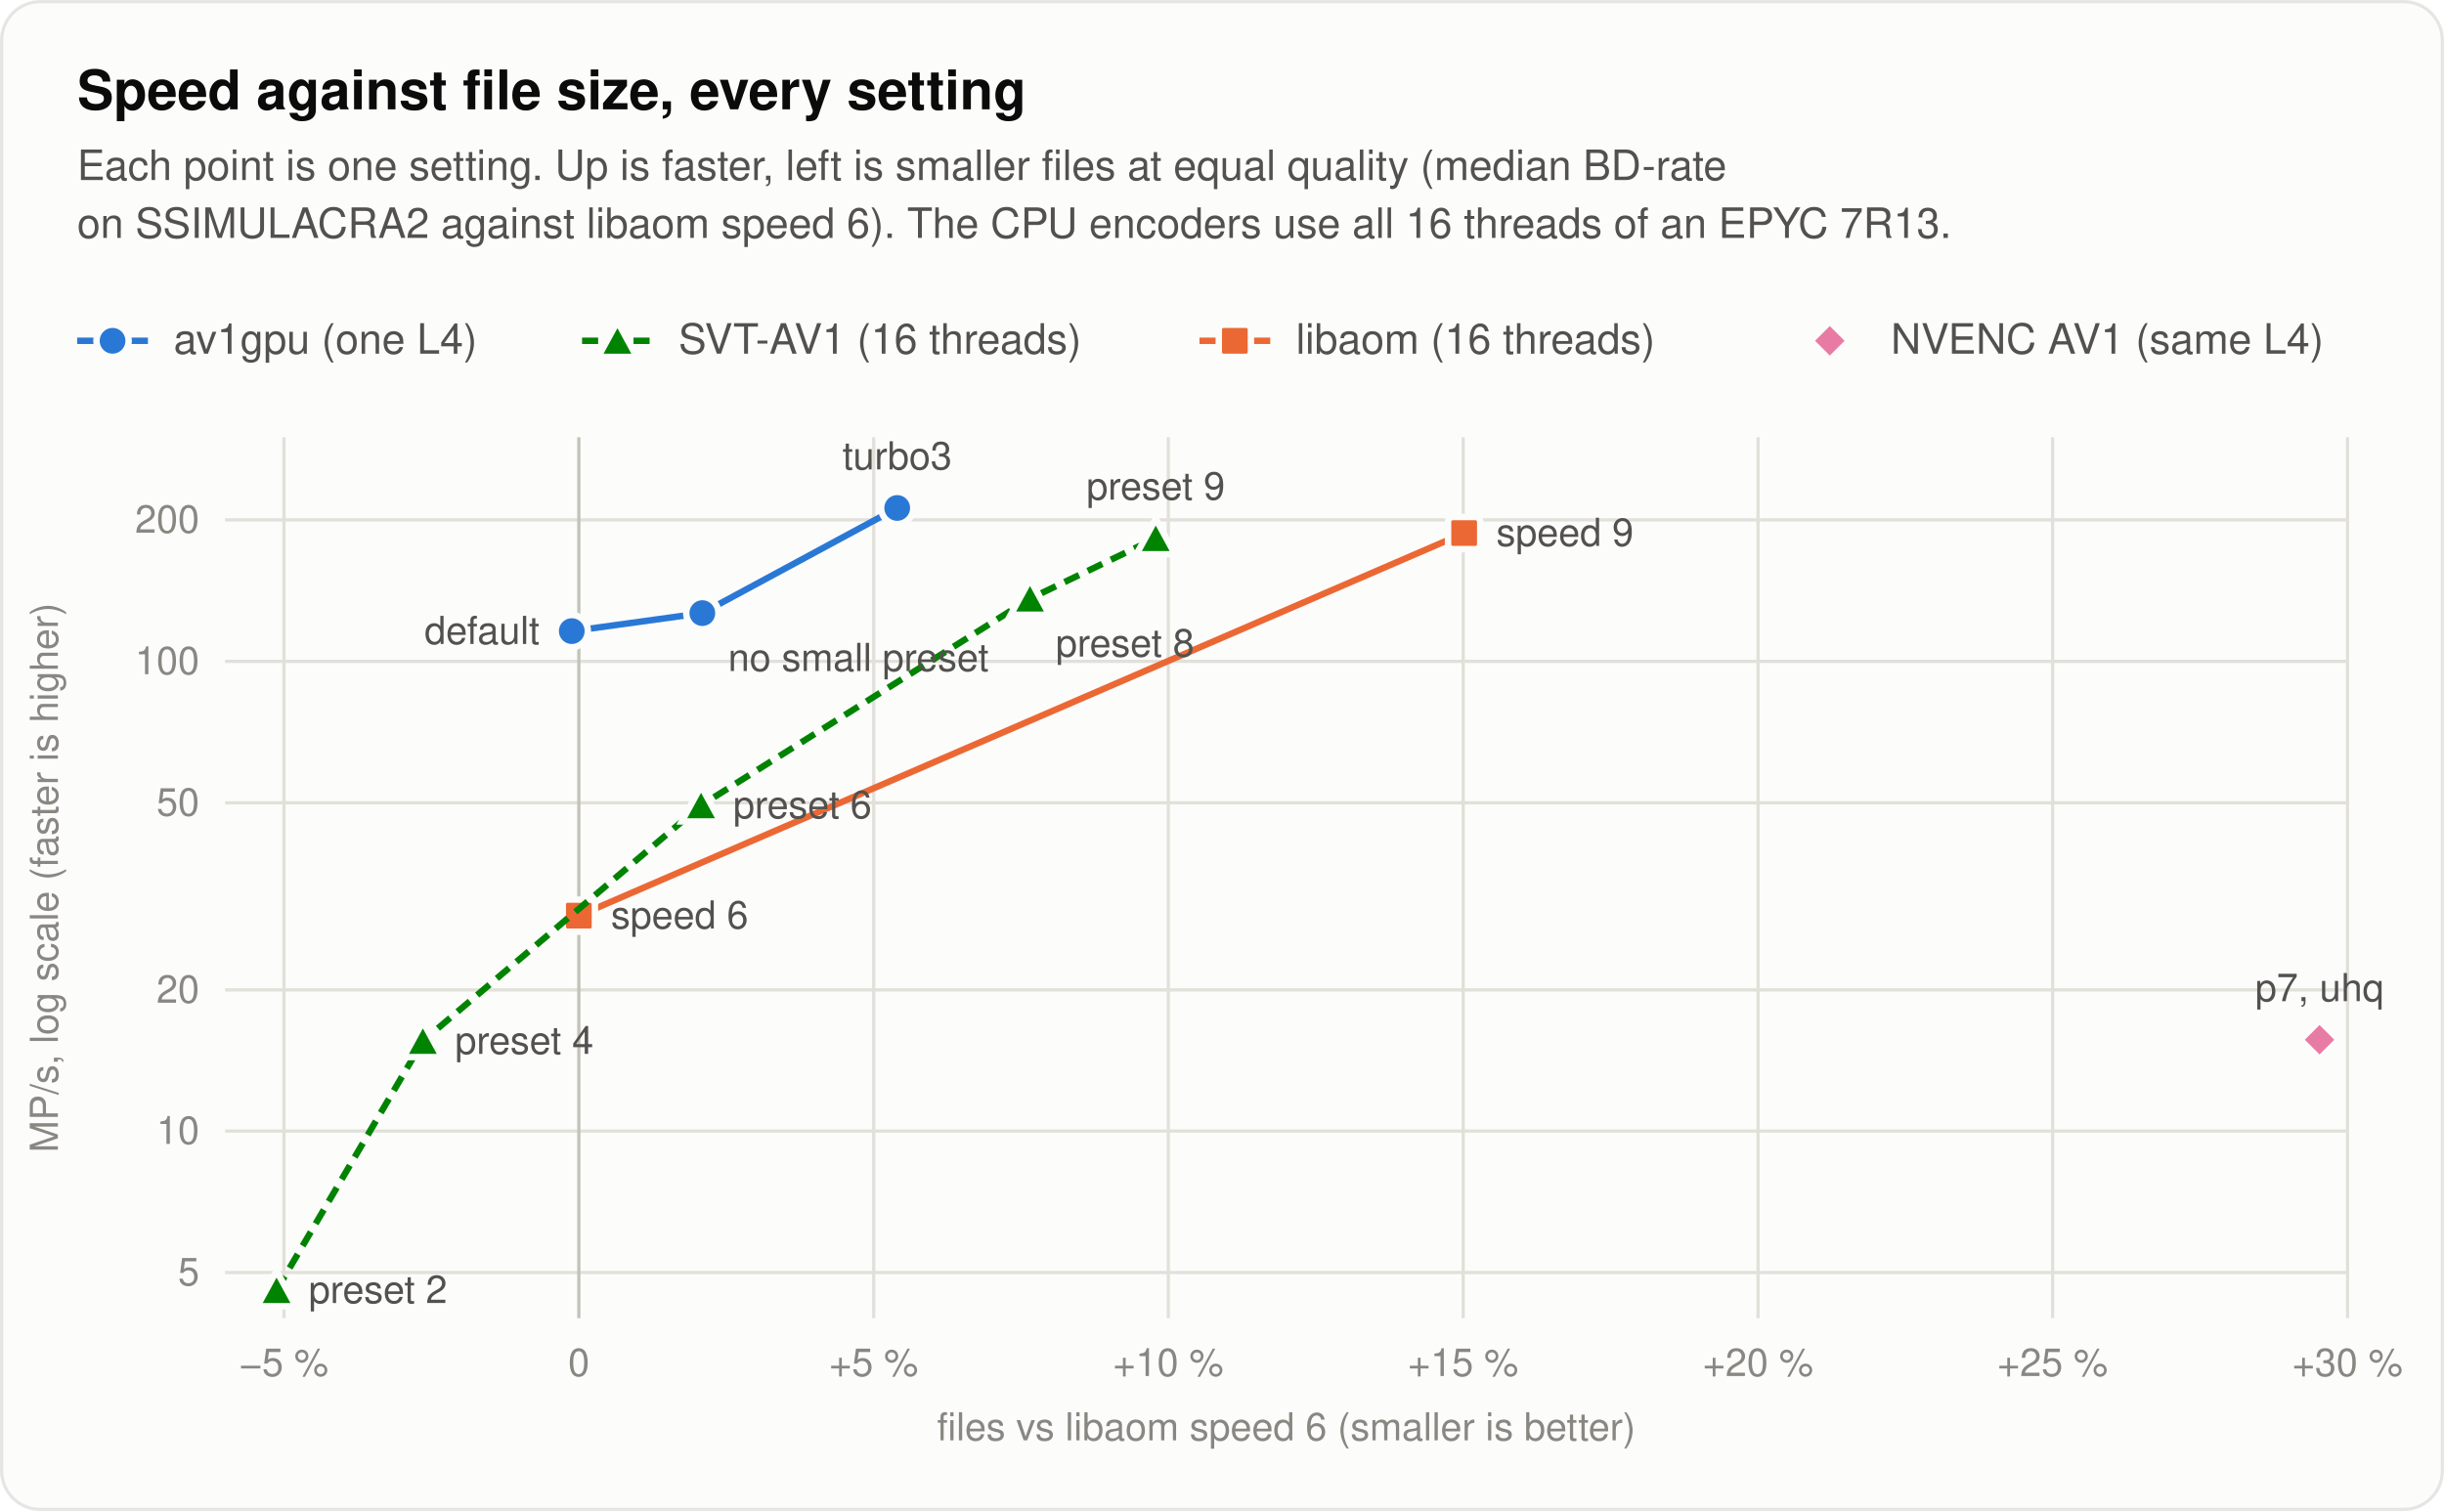
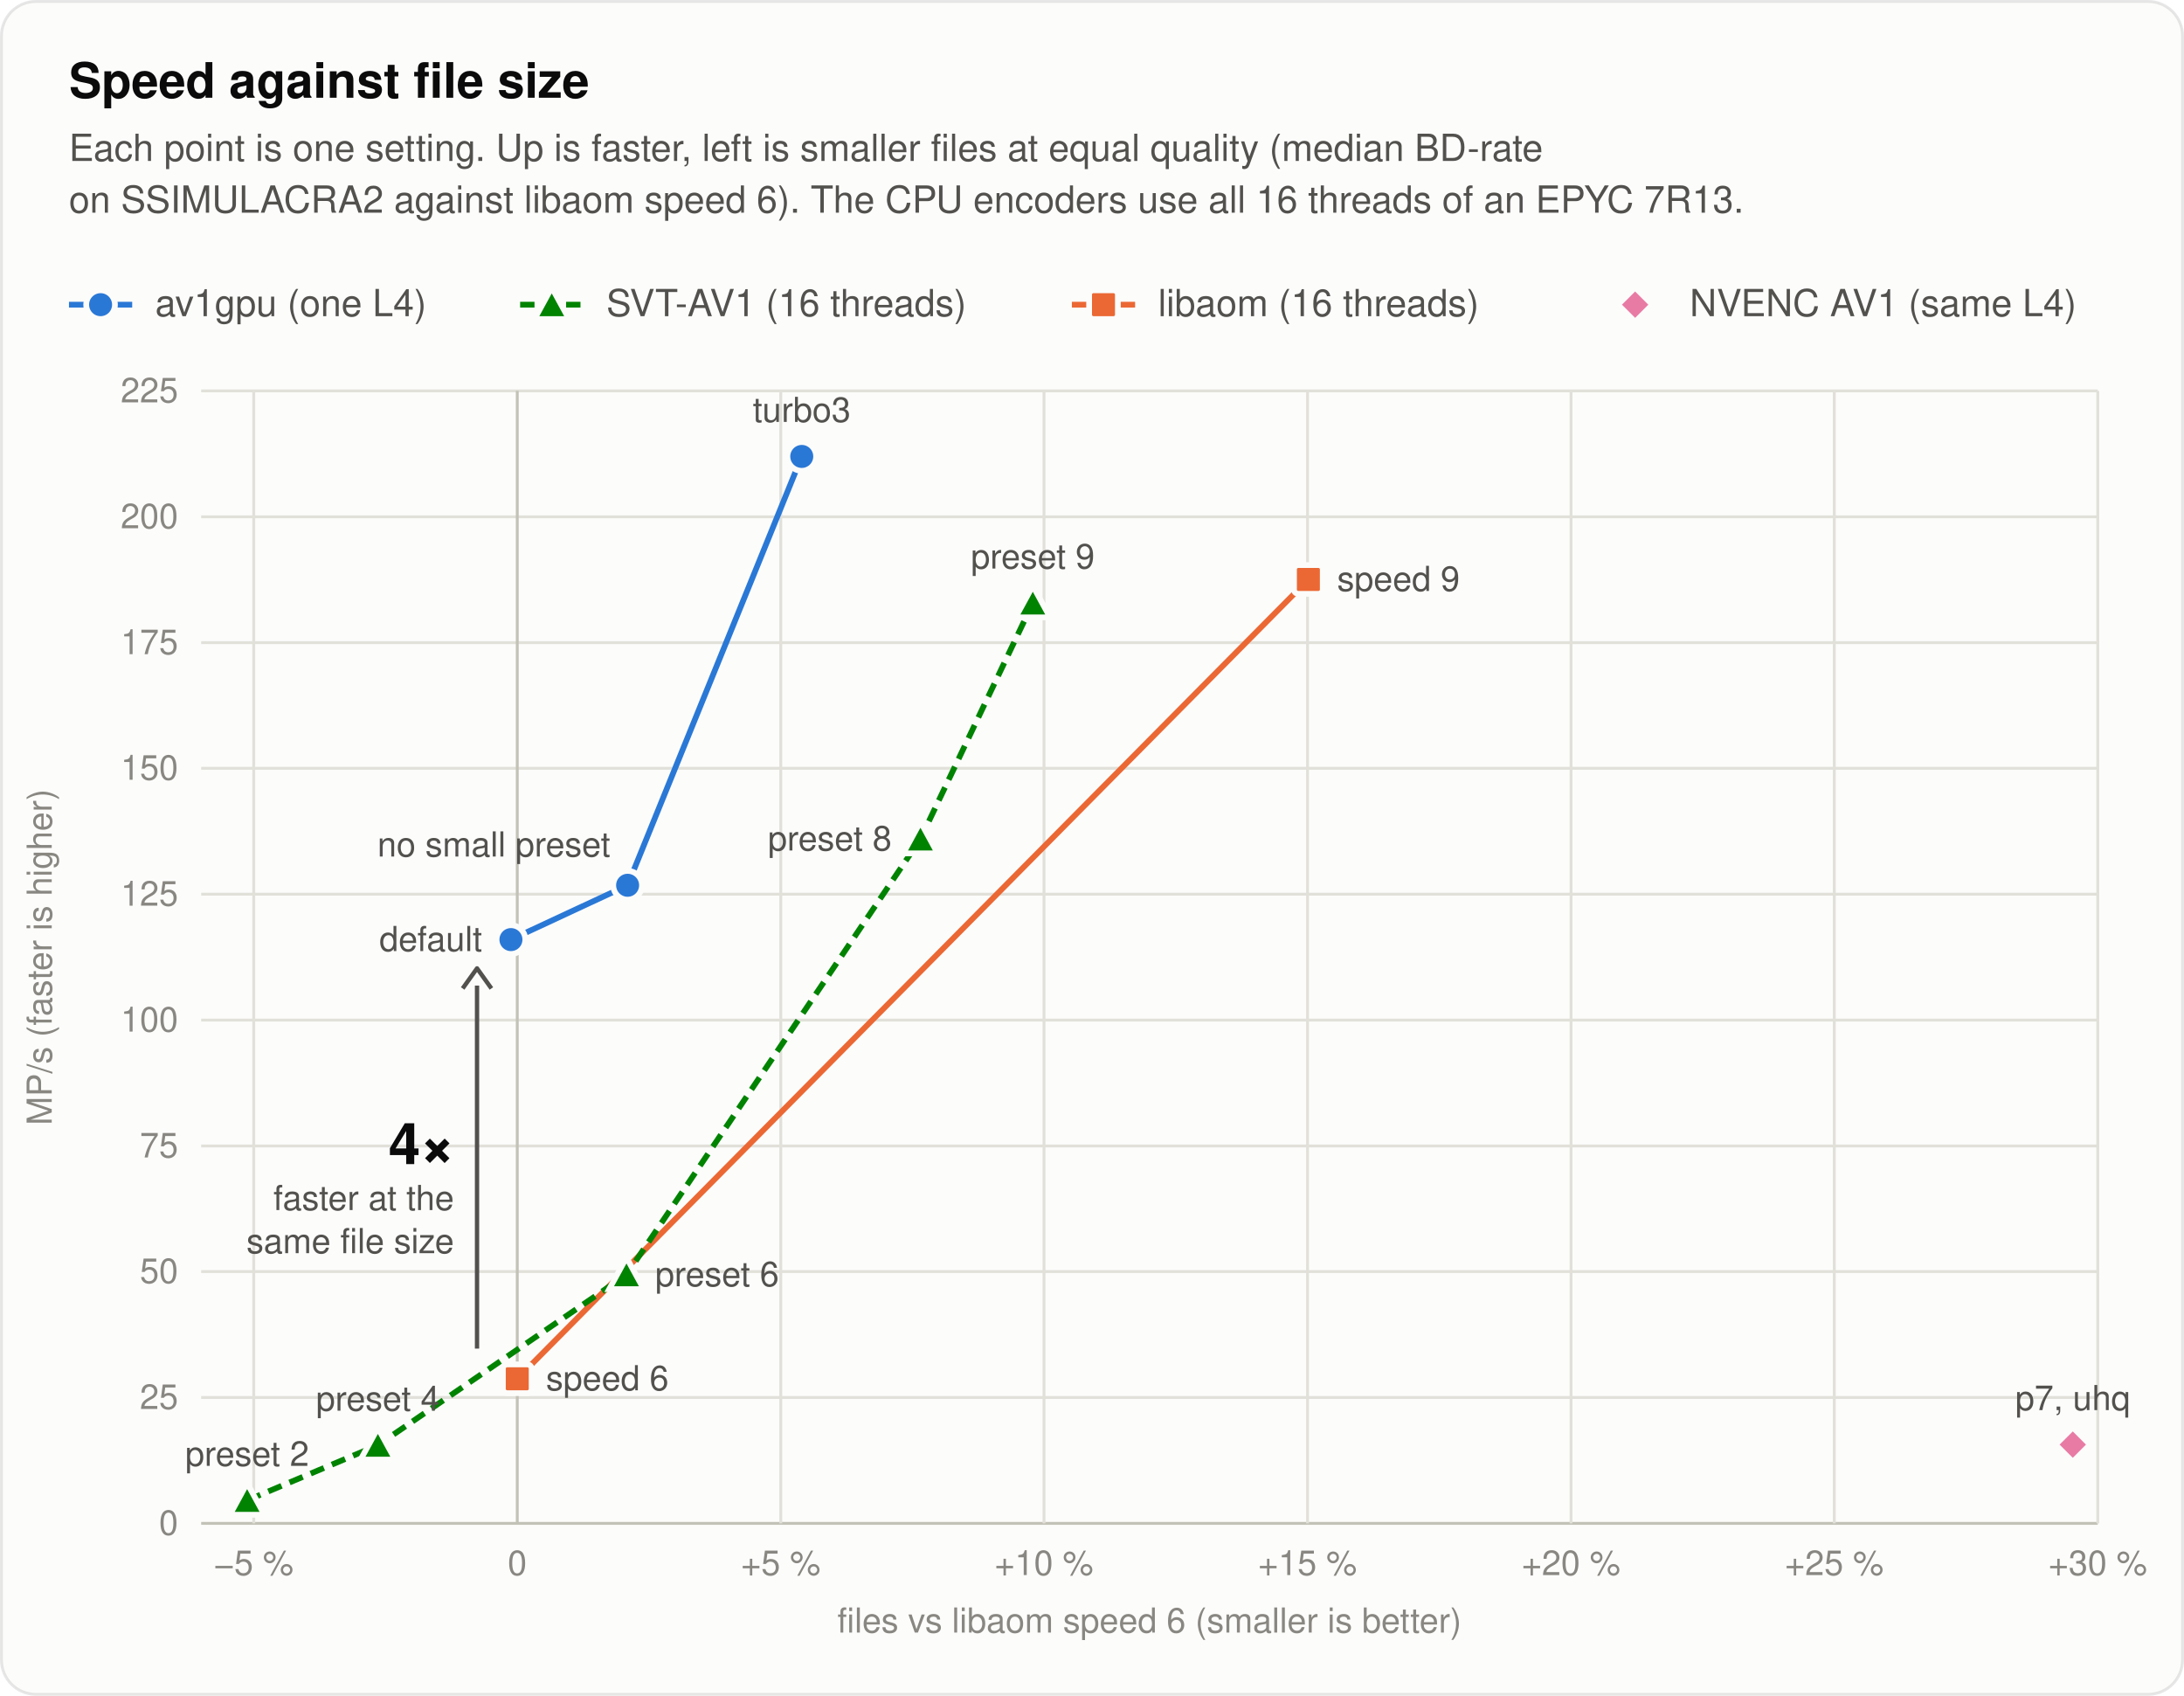
- <svg xmlns="http://www.w3.org/2000/svg" width="760" height="470" viewBox="0 0 760 470" font-family="system-ui,-apple-system,'Segoe UI',Helvetica,Arial,sans-serif" role="img" aria-label="Speed against file size for every setting measured">
-   <rect x="0.5" y="0.5" width="759" height="469" rx="12" fill="#fcfcfb" stroke="rgba(11,11,11,0.10)" />
-   <text x="24.0" y="34.0" font-size="17" fill="#0b0b0b" text-anchor="start" font-weight="600">Speed against file size, every setting</text>
+ <svg xmlns="http://www.w3.org/2000/svg" width="760" height="590" viewBox="0 0 760 590" font-family="system-ui,-apple-system,'Segoe UI',Helvetica,Arial,sans-serif" role="img" aria-label="Speed against file size: av1gpu, SVT-AV1, libaom, NVENC">
+   <rect x="0.5" y="0.5" width="759" height="589" rx="12" fill="#fcfcfb" stroke="rgba(11,11,11,0.10)" />
+   <text x="24.0" y="34.0" font-size="17" fill="#0b0b0b" text-anchor="start" font-weight="600">Speed against file size</text>
  <text x="24.0" y="56.0" font-size="13" fill="#52514e" text-anchor="start" font-weight="400">Each point is one setting. Up is faster, left is smaller files at equal quality (median BD-rate</text>
  <text x="24.0" y="74.0" font-size="13" fill="#52514e" text-anchor="start" font-weight="400">on SSIMULACRA2 against libaom speed 6). The CPU encoders use all 16 threads of an EPYC 7R13.</text>
  <line x1="24" y1="106" x2="46" y2="106" stroke="#2a78d6" stroke-width="2" />
  <circle cx="35.0" cy="106.0" r="5" fill="#2a78d6" stroke="#fcfcfb" stroke-width="2" />
  <text x="54.0" y="110.0" font-size="13" fill="#52514e" text-anchor="start" font-weight="400">av1gpu (one L4)</text>
  <line x1="181.0" y1="106" x2="203.0" y2="106" stroke="#008300" stroke-width="2" stroke-dasharray="5 3" />
  <path d="M192.0,100.0 L198.0,111.0 L186.0,111.0 Z" fill="#008300" stroke="#fcfcfb" stroke-width="2" />
  <text x="211.0" y="110.0" font-size="13" fill="#52514e" text-anchor="start" font-weight="400">SVT-AV1 (16 threads)</text>
  <line x1="373.0" y1="106" x2="395.0" y2="106" stroke="#eb6834" stroke-width="2" />
  <rect x="379.0" y="101.0" width="10" height="10" rx="1.5" fill="#eb6834" stroke="#fcfcfb" stroke-width="2" />
  <text x="403.0" y="110.0" font-size="13" fill="#52514e" text-anchor="start" font-weight="400">libaom (16 threads)</text>
  <path d="M569.0,100.0 L575.0,106.0 L569.0,112.0 L563.0,106.0 Z" fill="#e87ba4" stroke="#fcfcfb" stroke-width="2" />
  <text x="588.0" y="110.0" font-size="13" fill="#52514e" text-anchor="start" font-weight="400">NVENC AV1 (same L4)</text>
-   <line x1="70.0" y1="395.8" x2="730.0" y2="395.8" stroke="#e1e0d9" stroke-width="1" />
-   <text x="62.0" y="399.8" font-size="12" fill="#898781" text-anchor="end" font-weight="400">5</text>
-   <line x1="70.0" y1="351.8" x2="730.0" y2="351.8" stroke="#e1e0d9" stroke-width="1" />
-   <text x="62.0" y="355.8" font-size="12" fill="#898781" text-anchor="end" font-weight="400">10</text>
-   <line x1="70.0" y1="307.9" x2="730.0" y2="307.9" stroke="#e1e0d9" stroke-width="1" />
-   <text x="62.0" y="311.9" font-size="12" fill="#898781" text-anchor="end" font-weight="400">20</text>
-   <line x1="70.0" y1="249.7" x2="730.0" y2="249.7" stroke="#e1e0d9" stroke-width="1" />
-   <text x="62.0" y="253.7" font-size="12" fill="#898781" text-anchor="end" font-weight="400">50</text>
-   <line x1="70.0" y1="205.7" x2="730.0" y2="205.7" stroke="#e1e0d9" stroke-width="1" />
-   <text x="62.0" y="209.7" font-size="12" fill="#898781" text-anchor="end" font-weight="400">100</text>
-   <line x1="70.0" y1="161.7" x2="730.0" y2="161.7" stroke="#e1e0d9" stroke-width="1" />
-   <text x="62.0" y="165.7" font-size="12" fill="#898781" text-anchor="end" font-weight="400">200</text>
-   <line x1="88.3" y1="136.0" x2="88.3" y2="410.0" stroke="#e1e0d9" stroke-width="1" />
-   <text x="88.3" y="428.0" font-size="12" fill="#898781" text-anchor="middle" font-weight="400">−5 %</text>
-   <line x1="180.0" y1="136.0" x2="180.0" y2="410.0" stroke="#c3c2b7" stroke-width="1" />
-   <text x="180.0" y="428.0" font-size="12" fill="#898781" text-anchor="middle" font-weight="400">0</text>
-   <line x1="271.7" y1="136.0" x2="271.7" y2="410.0" stroke="#e1e0d9" stroke-width="1" />
-   <text x="271.7" y="428.0" font-size="12" fill="#898781" text-anchor="middle" font-weight="400">+5 %</text>
-   <line x1="363.3" y1="136.0" x2="363.3" y2="410.0" stroke="#e1e0d9" stroke-width="1" />
-   <text x="363.3" y="428.0" font-size="12" fill="#898781" text-anchor="middle" font-weight="400">+10 %</text>
-   <line x1="455.0" y1="136.0" x2="455.0" y2="410.0" stroke="#e1e0d9" stroke-width="1" />
-   <text x="455.0" y="428.0" font-size="12" fill="#898781" text-anchor="middle" font-weight="400">+15 %</text>
-   <line x1="546.7" y1="136.0" x2="546.7" y2="410.0" stroke="#e1e0d9" stroke-width="1" />
-   <text x="546.7" y="428.0" font-size="12" fill="#898781" text-anchor="middle" font-weight="400">+20 %</text>
-   <line x1="638.3" y1="136.0" x2="638.3" y2="410.0" stroke="#e1e0d9" stroke-width="1" />
-   <text x="638.3" y="428.0" font-size="12" fill="#898781" text-anchor="middle" font-weight="400">+25 %</text>
-   <line x1="730.0" y1="136.0" x2="730.0" y2="410.0" stroke="#e1e0d9" stroke-width="1" />
-   <text x="730.0" y="428.0" font-size="12" fill="#898781" text-anchor="middle" font-weight="400">+30 %</text>
-   <text x="400.0" y="448.0" font-size="12" fill="#898781" text-anchor="middle" font-weight="400">files vs libaom speed 6 (smaller is better)</text>
-   <text x="18" y="273.0" font-size="12" fill="#898781" text-anchor="middle" transform="rotate(-90 18 273.0)">MP/s, log scale (faster is higher)</text>
-   <path d="M721.3,317.4 L727.3,323.4 L721.3,329.4 L715.3,323.4 Z" fill="#e87ba4" stroke="#fcfcfb" stroke-width="2" />
-   <text x="721.3" y="311.4" font-size="12" fill="#52514e" text-anchor="middle" font-weight="400">p7, uhq</text>
-   <path d="M180.0,284.8 L455.3,165.8" fill="none" stroke="#eb6834" stroke-width="2" stroke-linejoin="round" />
-   <rect x="175.0" y="279.8" width="10" height="10" rx="1.5" fill="#eb6834" stroke="#fcfcfb" stroke-width="2" />
-   <text x="190.0" y="288.8" font-size="12" fill="#52514e" text-anchor="start" font-weight="400">speed 6</text>
-   <rect x="450.3" y="160.8" width="10" height="10" rx="1.5" fill="#eb6834" stroke="#fcfcfb" stroke-width="2" />
-   <text x="465.3" y="169.8" font-size="12" fill="#52514e" text-anchor="start" font-weight="400">speed 9</text>
-   <path d="M86.0,401.3 L131.5,323.8 L218.0,250.5 L320.3,186.2 L359.4,167.4" fill="none" stroke="#008300" stroke-width="2" stroke-linejoin="round" stroke-dasharray="5 3" />
-   <path d="M86.0,395.3 L92.0,406.3 L80.0,406.3 Z" fill="#008300" stroke="#fcfcfb" stroke-width="2" />
-   <text x="96.0" y="405.3" font-size="12" fill="#52514e" text-anchor="start" font-weight="400">preset 2</text>
-   <path d="M131.5,317.8 L137.5,328.8 L125.5,328.8 Z" fill="#008300" stroke="#fcfcfb" stroke-width="2" />
-   <text x="141.5" y="327.8" font-size="12" fill="#52514e" text-anchor="start" font-weight="400">preset 4</text>
-   <path d="M218.0,244.5 L224.0,255.5 L212.0,255.5 Z" fill="#008300" stroke="#fcfcfb" stroke-width="2" />
-   <text x="228.0" y="254.5" font-size="12" fill="#52514e" text-anchor="start" font-weight="400">preset 6</text>
-   <path d="M320.3,180.2 L326.3,191.2 L314.3,191.2 Z" fill="#008300" stroke="#fcfcfb" stroke-width="2" />
-   <text x="328.3" y="204.2" font-size="12" fill="#52514e" text-anchor="start" font-weight="400">preset 8</text>
-   <path d="M359.4,161.4 L365.4,172.4 L353.4,172.4 Z" fill="#008300" stroke="#fcfcfb" stroke-width="2" />
-   <text x="359.4" y="155.4" font-size="12" fill="#52514e" text-anchor="middle" font-weight="400">preset 9</text>
-   <path d="M177.8,196.3 L218.4,190.7 L279.0,158.0" fill="none" stroke="#2a78d6" stroke-width="2" stroke-linejoin="round" />
-   <circle cx="177.8" cy="196.3" r="5" fill="#2a78d6" stroke="#fcfcfb" stroke-width="2" />
-   <text x="167.8" y="200.3" font-size="12" fill="#52514e" text-anchor="end" font-weight="400">default</text>
-   <circle cx="218.4" cy="190.7" r="5" fill="#2a78d6" stroke="#fcfcfb" stroke-width="2" />
-   <text x="226.4" y="208.7" font-size="12" fill="#52514e" text-anchor="start" font-weight="400">no small preset</text>
-   <circle cx="279.0" cy="158.0" r="5" fill="#2a78d6" stroke="#fcfcfb" stroke-width="2" />
-   <text x="279.0" y="146.0" font-size="12" fill="#52514e" text-anchor="middle" font-weight="400">turbo3</text>
+   <line x1="70.0" y1="530.0" x2="730.0" y2="530.0" stroke="#c3c2b7" stroke-width="1" />
+   <text x="62.0" y="534.0" font-size="12" fill="#898781" text-anchor="end" font-weight="400">0</text>
+   <line x1="70.0" y1="486.2" x2="730.0" y2="486.2" stroke="#e1e0d9" stroke-width="1" />
+   <text x="62.0" y="490.2" font-size="12" fill="#898781" text-anchor="end" font-weight="400">25</text>
+   <line x1="70.0" y1="442.4" x2="730.0" y2="442.4" stroke="#e1e0d9" stroke-width="1" />
+   <text x="62.0" y="446.4" font-size="12" fill="#898781" text-anchor="end" font-weight="400">50</text>
+   <line x1="70.0" y1="398.7" x2="730.0" y2="398.7" stroke="#e1e0d9" stroke-width="1" />
+   <text x="62.0" y="402.7" font-size="12" fill="#898781" text-anchor="end" font-weight="400">75</text>
+   <line x1="70.0" y1="354.9" x2="730.0" y2="354.9" stroke="#e1e0d9" stroke-width="1" />
+   <text x="62.0" y="358.9" font-size="12" fill="#898781" text-anchor="end" font-weight="400">100</text>
+   <line x1="70.0" y1="311.1" x2="730.0" y2="311.1" stroke="#e1e0d9" stroke-width="1" />
+   <text x="62.0" y="315.1" font-size="12" fill="#898781" text-anchor="end" font-weight="400">125</text>
+   <line x1="70.0" y1="267.3" x2="730.0" y2="267.3" stroke="#e1e0d9" stroke-width="1" />
+   <text x="62.0" y="271.3" font-size="12" fill="#898781" text-anchor="end" font-weight="400">150</text>
+   <line x1="70.0" y1="223.6" x2="730.0" y2="223.6" stroke="#e1e0d9" stroke-width="1" />
+   <text x="62.0" y="227.6" font-size="12" fill="#898781" text-anchor="end" font-weight="400">175</text>
+   <line x1="70.0" y1="179.8" x2="730.0" y2="179.8" stroke="#e1e0d9" stroke-width="1" />
+   <text x="62.0" y="183.8" font-size="12" fill="#898781" text-anchor="end" font-weight="400">200</text>
+   <line x1="70.0" y1="136.0" x2="730.0" y2="136.0" stroke="#e1e0d9" stroke-width="1" />
+   <text x="62.0" y="140.0" font-size="12" fill="#898781" text-anchor="end" font-weight="400">225</text>
+   <line x1="88.3" y1="136.0" x2="88.3" y2="530.0" stroke="#e1e0d9" stroke-width="1" />
+   <text x="88.3" y="548.0" font-size="12" fill="#898781" text-anchor="middle" font-weight="400">−5 %</text>
+   <line x1="180.0" y1="136.0" x2="180.0" y2="530.0" stroke="#c3c2b7" stroke-width="1" />
+   <text x="180.0" y="548.0" font-size="12" fill="#898781" text-anchor="middle" font-weight="400">0</text>
+   <line x1="271.7" y1="136.0" x2="271.7" y2="530.0" stroke="#e1e0d9" stroke-width="1" />
+   <text x="271.7" y="548.0" font-size="12" fill="#898781" text-anchor="middle" font-weight="400">+5 %</text>
+   <line x1="363.3" y1="136.0" x2="363.3" y2="530.0" stroke="#e1e0d9" stroke-width="1" />
+   <text x="363.3" y="548.0" font-size="12" fill="#898781" text-anchor="middle" font-weight="400">+10 %</text>
+   <line x1="455.0" y1="136.0" x2="455.0" y2="530.0" stroke="#e1e0d9" stroke-width="1" />
+   <text x="455.0" y="548.0" font-size="12" fill="#898781" text-anchor="middle" font-weight="400">+15 %</text>
+   <line x1="546.7" y1="136.0" x2="546.7" y2="530.0" stroke="#e1e0d9" stroke-width="1" />
+   <text x="546.7" y="548.0" font-size="12" fill="#898781" text-anchor="middle" font-weight="400">+20 %</text>
+   <line x1="638.3" y1="136.0" x2="638.3" y2="530.0" stroke="#e1e0d9" stroke-width="1" />
+   <text x="638.3" y="548.0" font-size="12" fill="#898781" text-anchor="middle" font-weight="400">+25 %</text>
+   <line x1="730.0" y1="136.0" x2="730.0" y2="530.0" stroke="#e1e0d9" stroke-width="1" />
+   <text x="730.0" y="548.0" font-size="12" fill="#898781" text-anchor="middle" font-weight="400">+30 %</text>
+   <text x="400.0" y="568.0" font-size="12" fill="#898781" text-anchor="middle" font-weight="400">files vs libaom speed 6 (smaller is better)</text>
+   <text x="18" y="333.0" font-size="12" fill="#898781" text-anchor="middle" transform="rotate(-90 18 333.0)">MP/s (faster is higher)</text>
+   <line x1="166.0" y1="469.2" x2="166.0" y2="342.9" stroke="#52514e" stroke-width="1.5" />
+   <path d="M161.0,343.9 L166.0,336.9 L171.0,343.9" fill="none" stroke="#52514e" stroke-width="1.5" stroke-linejoin="round" />
+   <text x="158.0" y="405.0" font-size="20" fill="#0b0b0b" text-anchor="end" font-weight="700">4×</text>
+   <text x="158.0" y="421.0" font-size="12" fill="#52514e" text-anchor="end" font-weight="400">faster at the</text>
+   <text x="158.0" y="436.0" font-size="12" fill="#52514e" text-anchor="end" font-weight="400">same file size</text>
+   <path d="M721.3,496.6 L727.3,502.6 L721.3,508.6 L715.3,502.6 Z" fill="#e87ba4" stroke="#fcfcfb" stroke-width="2" />
+   <text x="721.3" y="490.6" font-size="12" fill="#52514e" text-anchor="middle" font-weight="400">p7, uhq</text>
+   <path d="M180.0,479.7 L455.3,201.6" fill="none" stroke="#eb6834" stroke-width="2" stroke-linejoin="round" />
+   <rect x="175.0" y="474.7" width="10" height="10" rx="1.5" fill="#eb6834" stroke="#fcfcfb" stroke-width="2" />
+   <text x="190.0" y="483.7" font-size="12" fill="#52514e" text-anchor="start" font-weight="400">speed 6</text>
+   <rect x="450.3" y="196.6" width="10" height="10" rx="1.5" fill="#eb6834" stroke="#fcfcfb" stroke-width="2" />
+   <text x="465.3" y="205.6" font-size="12" fill="#52514e" text-anchor="start" font-weight="400">speed 9</text>
+   <path d="M86.0,522.0 L131.5,502.8 L218.0,443.5 L320.3,291.9 L359.4,209.8" fill="none" stroke="#008300" stroke-width="2" stroke-linejoin="round" stroke-dasharray="5 3" />
+   <path d="M86.0,516.0 L92.0,527.0 L80.0,527.0 Z" fill="#008300" stroke="#fcfcfb" stroke-width="2" />
+   <text x="86.0" y="510.0" font-size="12" fill="#52514e" text-anchor="middle" font-weight="400">preset 2</text>
+   <path d="M131.5,496.8 L137.5,507.8 L125.5,507.8 Z" fill="#008300" stroke="#fcfcfb" stroke-width="2" />
+   <text x="131.5" y="490.8" font-size="12" fill="#52514e" text-anchor="middle" font-weight="400">preset 4</text>
+   <path d="M218.0,437.5 L224.0,448.5 L212.0,448.5 Z" fill="#008300" stroke="#fcfcfb" stroke-width="2" />
+   <text x="228.0" y="447.5" font-size="12" fill="#52514e" text-anchor="start" font-weight="400">preset 6</text>
+   <path d="M320.3,285.9 L326.3,296.9 L314.3,296.9 Z" fill="#008300" stroke="#fcfcfb" stroke-width="2" />
+   <text x="310.3" y="295.9" font-size="12" fill="#52514e" text-anchor="end" font-weight="400">preset 8</text>
+   <path d="M359.4,203.8 L365.4,214.8 L353.4,214.8 Z" fill="#008300" stroke="#fcfcfb" stroke-width="2" />
+   <text x="359.4" y="197.8" font-size="12" fill="#52514e" text-anchor="middle" font-weight="400">preset 9</text>
+   <path d="M177.8,326.9 L218.4,308.0 L279.0,158.8" fill="none" stroke="#2a78d6" stroke-width="2" stroke-linejoin="round" />
+   <circle cx="177.8" cy="326.9" r="5" fill="#2a78d6" stroke="#fcfcfb" stroke-width="2" />
+   <text x="167.8" y="330.9" font-size="12" fill="#52514e" text-anchor="end" font-weight="400">default</text>
+   <circle cx="218.4" cy="308.0" r="5" fill="#2a78d6" stroke="#fcfcfb" stroke-width="2" />
+   <text x="212.4" y="298.0" font-size="12" fill="#52514e" text-anchor="end" font-weight="400">no small preset</text>
+   <circle cx="279.0" cy="158.8" r="5" fill="#2a78d6" stroke="#fcfcfb" stroke-width="2" />
+   <text x="279.0" y="146.8" font-size="12" fill="#52514e" text-anchor="middle" font-weight="400">turbo3</text>
</svg>
